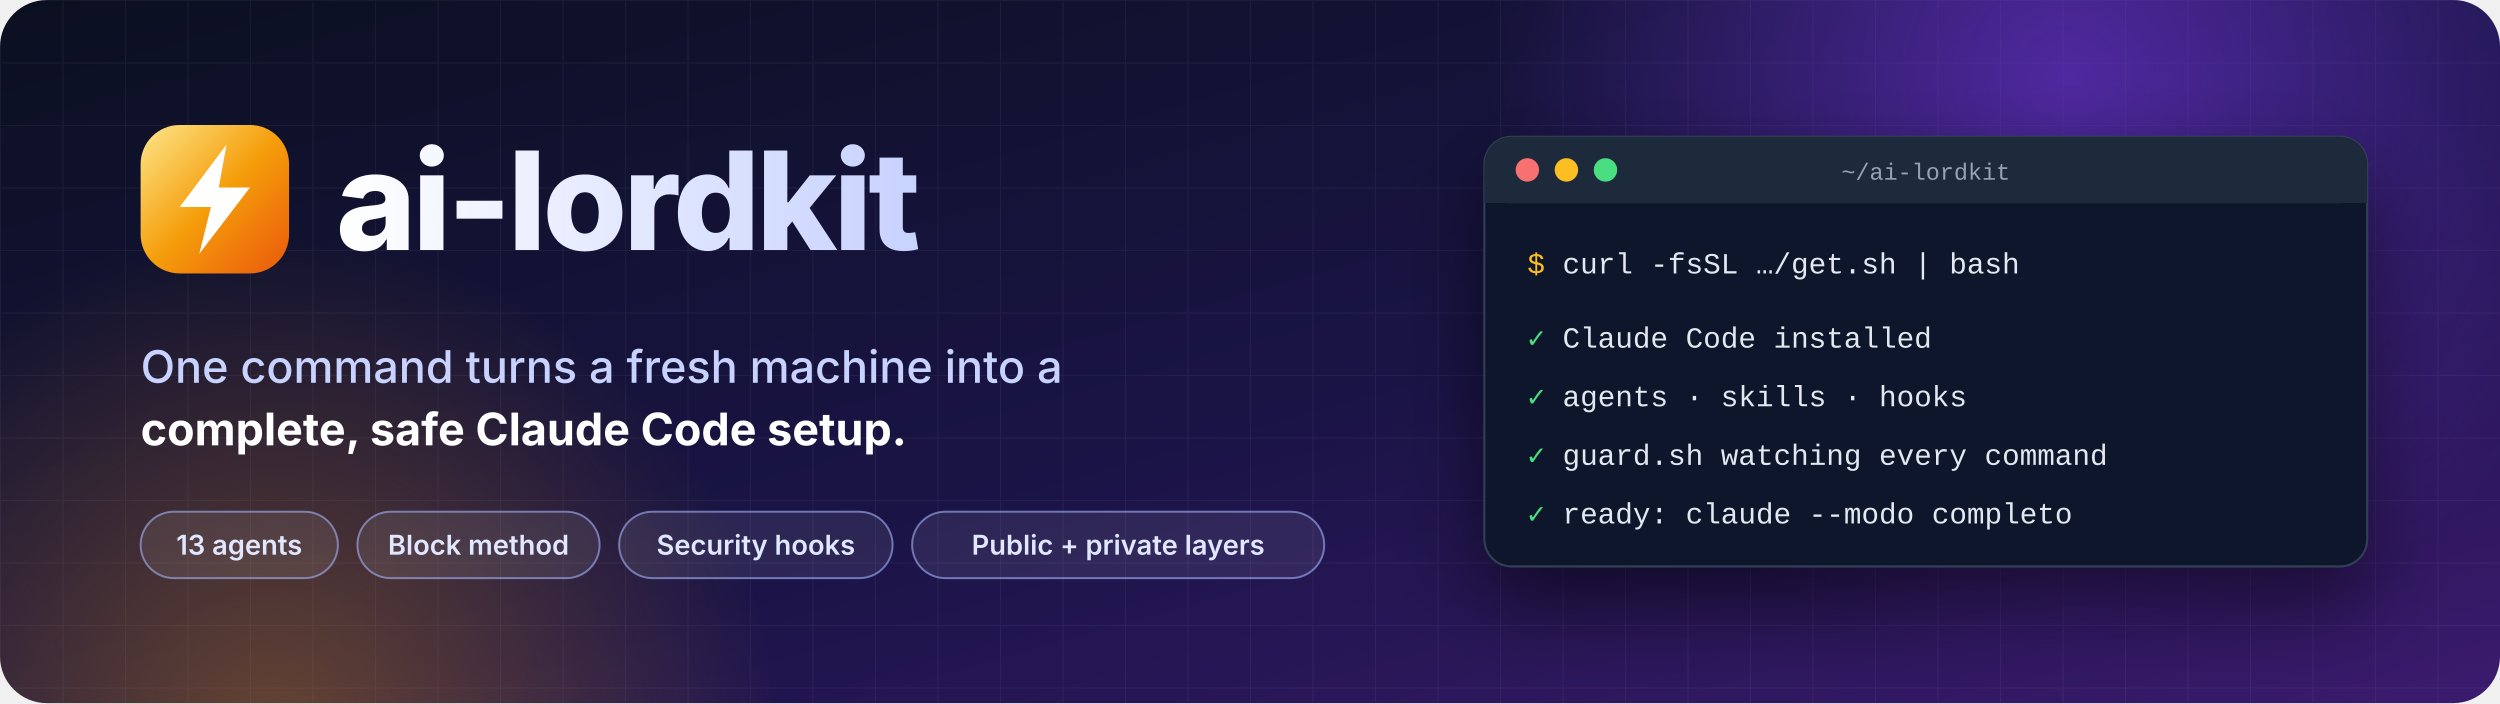
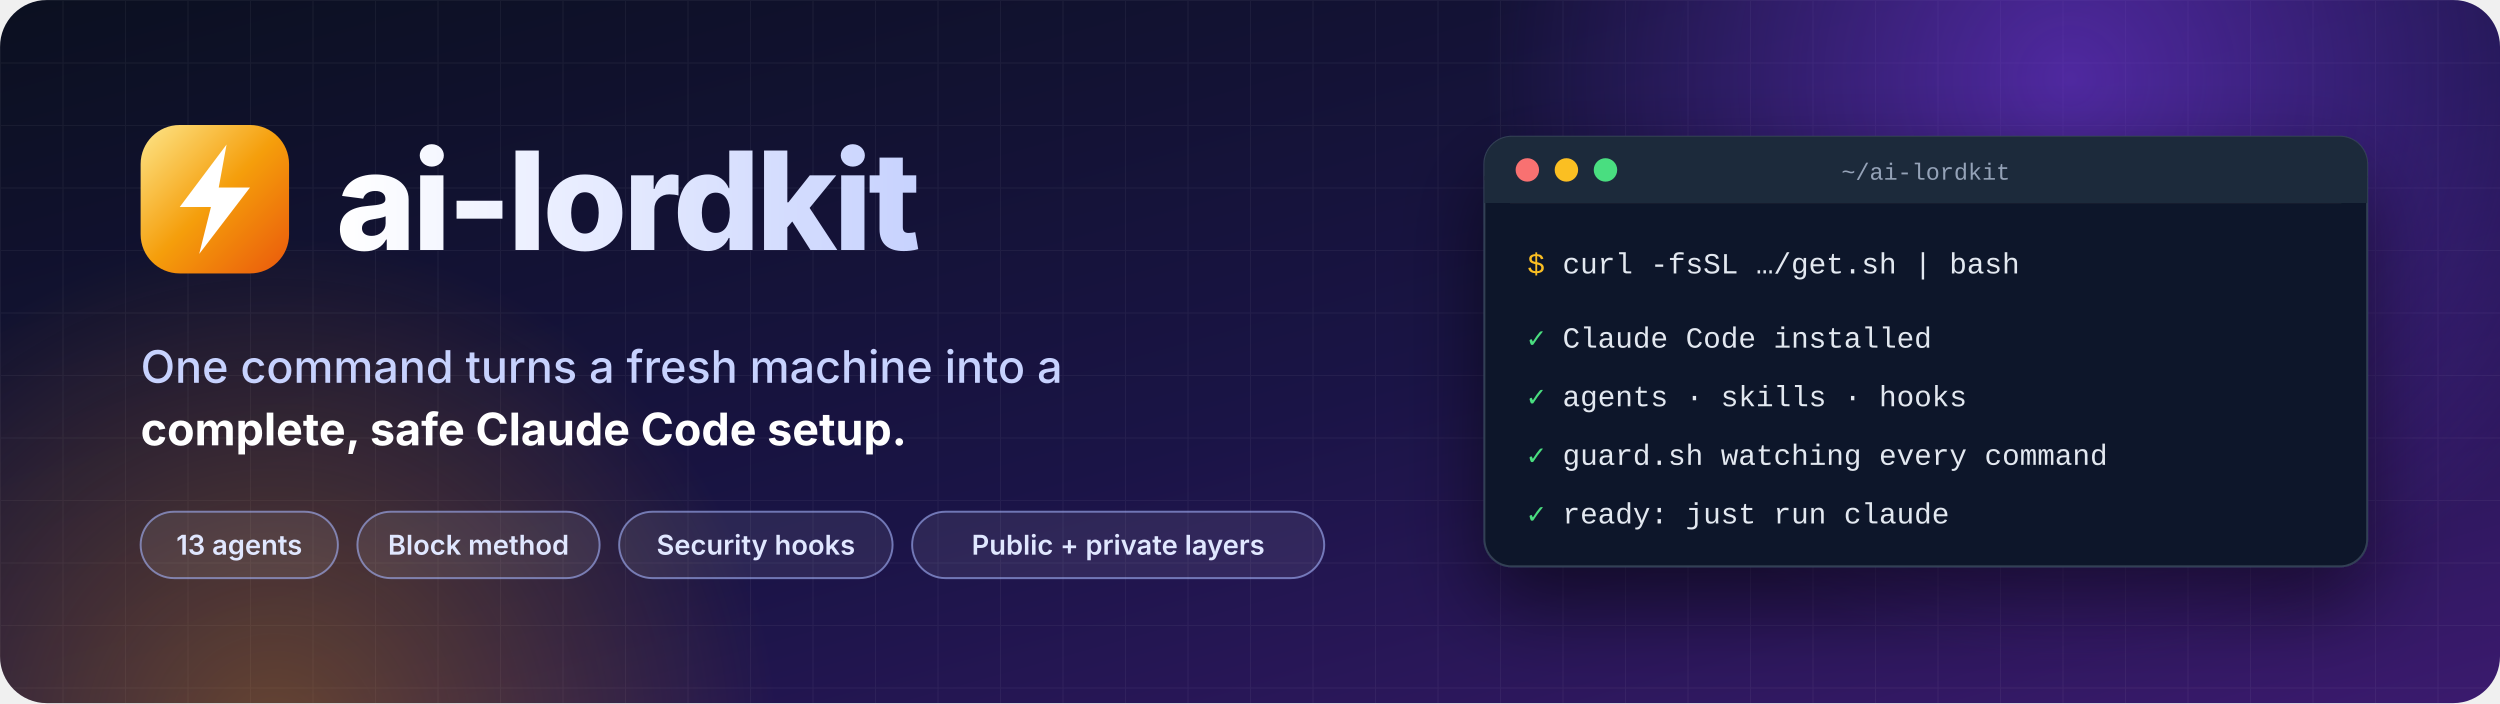
<svg xmlns="http://www.w3.org/2000/svg" width="1280" height="360" viewBox="0 0 1280 360" role="img" aria-label="ai-lordkit">
  <defs>
    <linearGradient id="bg" x1="0" y1="0" x2="1" y2="1">
      <stop offset="0" stop-color="#0b1020" />
      <stop offset="0.55" stop-color="#1a1446" />
      <stop offset="1" stop-color="#3b1a6e" />
    </linearGradient>
    <linearGradient id="bolt" x1="0" y1="0" x2="1" y2="1">
      <stop offset="0" stop-color="#fde68a" />
      <stop offset="0.5" stop-color="#f59e0b" />
      <stop offset="1" stop-color="#ea580c" />
    </linearGradient>
    <linearGradient id="ttl" x1="0" y1="0" x2="1" y2="0">
      <stop offset="0" stop-color="#ffffff" />
      <stop offset="1" stop-color="#c7d2fe" />
    </linearGradient>
    <radialGradient id="g1">
      <stop offset="0" stop-color="#7c3aed" stop-opacity="0.55" />
      <stop offset="1" stop-color="#7c3aed" stop-opacity="0" />
    </radialGradient>
    <radialGradient id="g2">
      <stop offset="0" stop-color="#f59e0b" stop-opacity="0.35" />
      <stop offset="1" stop-color="#f59e0b" stop-opacity="0" />
    </radialGradient>
    <pattern id="grid" width="32" height="32" patternUnits="userSpaceOnUse">
      <path d="M32 0H0V32" fill="none" stroke="#ffffff" stroke-opacity="0.05" />
    </pattern>
    <clipPath id="card">
      <rect width="1280" height="360" rx="24" />
    </clipPath>
    <filter id="sh" x="-20%" y="-20%" width="140%" height="160%">
      <feDropShadow dx="0" dy="18" stdDeviation="22" flood-color="#000" flood-opacity="0.55" />
    </filter>
  </defs>
  <g clip-path="url(#card)">
    <rect width="1280" height="360" fill="url(#bg)" />
    <rect width="1280" height="360" fill="url(#grid)" />
    <circle cx="1060" cy="40" r="300" fill="url(#g1)" />
    <circle cx="140" cy="380" r="260" fill="url(#g2)" />
  </g>
  <g transform="translate(72 64)">
    <rect width="76" height="76" rx="20" fill="url(#bolt)" />
    <path d="M44 10 L20 42 H36 L30 66 L56 32 H40 Z" fill="#ffffff" />
  </g>
  <text x="172" y="128" font-family="'Inter','Segoe UI','Helvetica Neue',Helvetica,Arial,sans-serif" font-size="70" font-weight="800" letter-spacing="-2" fill="url(#ttl)">ai-lordkit</text>
  <text x="72" y="196" font-family="'Inter','Segoe UI','Helvetica Neue',Helvetica,Arial,sans-serif" font-size="23" font-weight="500" fill="#c7d2fe">One command turns a fresh machine into a</text>
  <text x="72" y="228" font-family="'Inter','Segoe UI','Helvetica Neue',Helvetica,Arial,sans-serif" font-size="23" font-weight="700" fill="#ffffff">complete, safe Claude Code setup.</text>
  <rect x="72" y="262" width="101" height="34" rx="17" fill="#ffffff" fill-opacity="0.08" stroke="#a5b4fc" stroke-opacity="0.6" />
  <text x="122.5" y="284" text-anchor="middle" font-family="'Inter','Segoe UI','Helvetica Neue',Helvetica,Arial,sans-serif" font-size="14" font-weight="600" fill="#e0e7ff">13 agents</text>
  <rect x="183" y="262" width="124" height="34" rx="17" fill="#ffffff" fill-opacity="0.08" stroke="#a5b4fc" stroke-opacity="0.6" />
  <text x="245.0" y="284" text-anchor="middle" font-family="'Inter','Segoe UI','Helvetica Neue',Helvetica,Arial,sans-serif" font-size="14" font-weight="600" fill="#e0e7ff">Block method</text>
  <rect x="317" y="262" width="140" height="34" rx="17" fill="#ffffff" fill-opacity="0.08" stroke="#a5b4fc" stroke-opacity="0.6" />
  <text x="387.0" y="284" text-anchor="middle" font-family="'Inter','Segoe UI','Helvetica Neue',Helvetica,Arial,sans-serif" font-size="14" font-weight="600" fill="#e0e7ff">Security hooks</text>
  <rect x="467" y="262" width="211" height="34" rx="17" fill="#ffffff" fill-opacity="0.08" stroke="#a5b4fc" stroke-opacity="0.6" />
  <text x="572.5" y="284" text-anchor="middle" font-family="'Inter','Segoe UI','Helvetica Neue',Helvetica,Arial,sans-serif" font-size="14" font-weight="600" fill="#e0e7ff">Public + private layers</text>
  <g transform="translate(760 70)" filter="url(#sh)">
    <rect width="452" height="220" rx="14" fill="#0f172a" stroke="#334155" />
    <rect width="452" height="34" rx="14" fill="#1e293b" />
    <rect y="20" width="452" height="14" fill="#1e293b" />
    <circle cx="22" cy="17" r="6" fill="#f87171" />
    <circle cx="42" cy="17" r="6" fill="#fbbf24" />
    <circle cx="62" cy="17" r="6" fill="#4ade80" />
    <text x="226" y="22" text-anchor="middle" font-family="'JetBrains Mono','SFMono-Regular',Menlo,Consolas,'Liberation Mono',monospace" font-size="12" fill="#94a3b8">~/ai-lordkit</text>
    <g transform="translate(22 30)">
      <text x="0" y="40" font-family="'JetBrains Mono','SFMono-Regular',Menlo,Consolas,'Liberation Mono',monospace" font-size="15" fill="#e2e8f0">
        <tspan fill="#fbbf24">$</tspan> curl -fsSL …/get.sh | bash</text>
      <text x="0" y="78" font-family="'JetBrains Mono','SFMono-Regular',Menlo,Consolas,'Liberation Mono',monospace" font-size="15" fill="#e2e8f0">
        <tspan fill="#4ade80">✓</tspan> Claude Code installed</text>
      <text x="0" y="108" font-family="'JetBrains Mono','SFMono-Regular',Menlo,Consolas,'Liberation Mono',monospace" font-size="15" fill="#e2e8f0">
        <tspan fill="#4ade80">✓</tspan> agents · skills · hooks</text>
      <text x="0" y="138" font-family="'JetBrains Mono','SFMono-Regular',Menlo,Consolas,'Liberation Mono',monospace" font-size="15" fill="#e2e8f0">
        <tspan fill="#4ade80">✓</tspan> guard.sh watching every command</text>
      <text x="0" y="168" font-family="'JetBrains Mono','SFMono-Regular',Menlo,Consolas,'Liberation Mono',monospace" font-size="15" fill="#e2e8f0">
-         <tspan fill="#4ade80">✓</tspan> ready:  claude --modo completo</text>
+         <tspan fill="#4ade80">✓</tspan> ready: just run  claude</text>
    </g>
  </g>
</svg>
